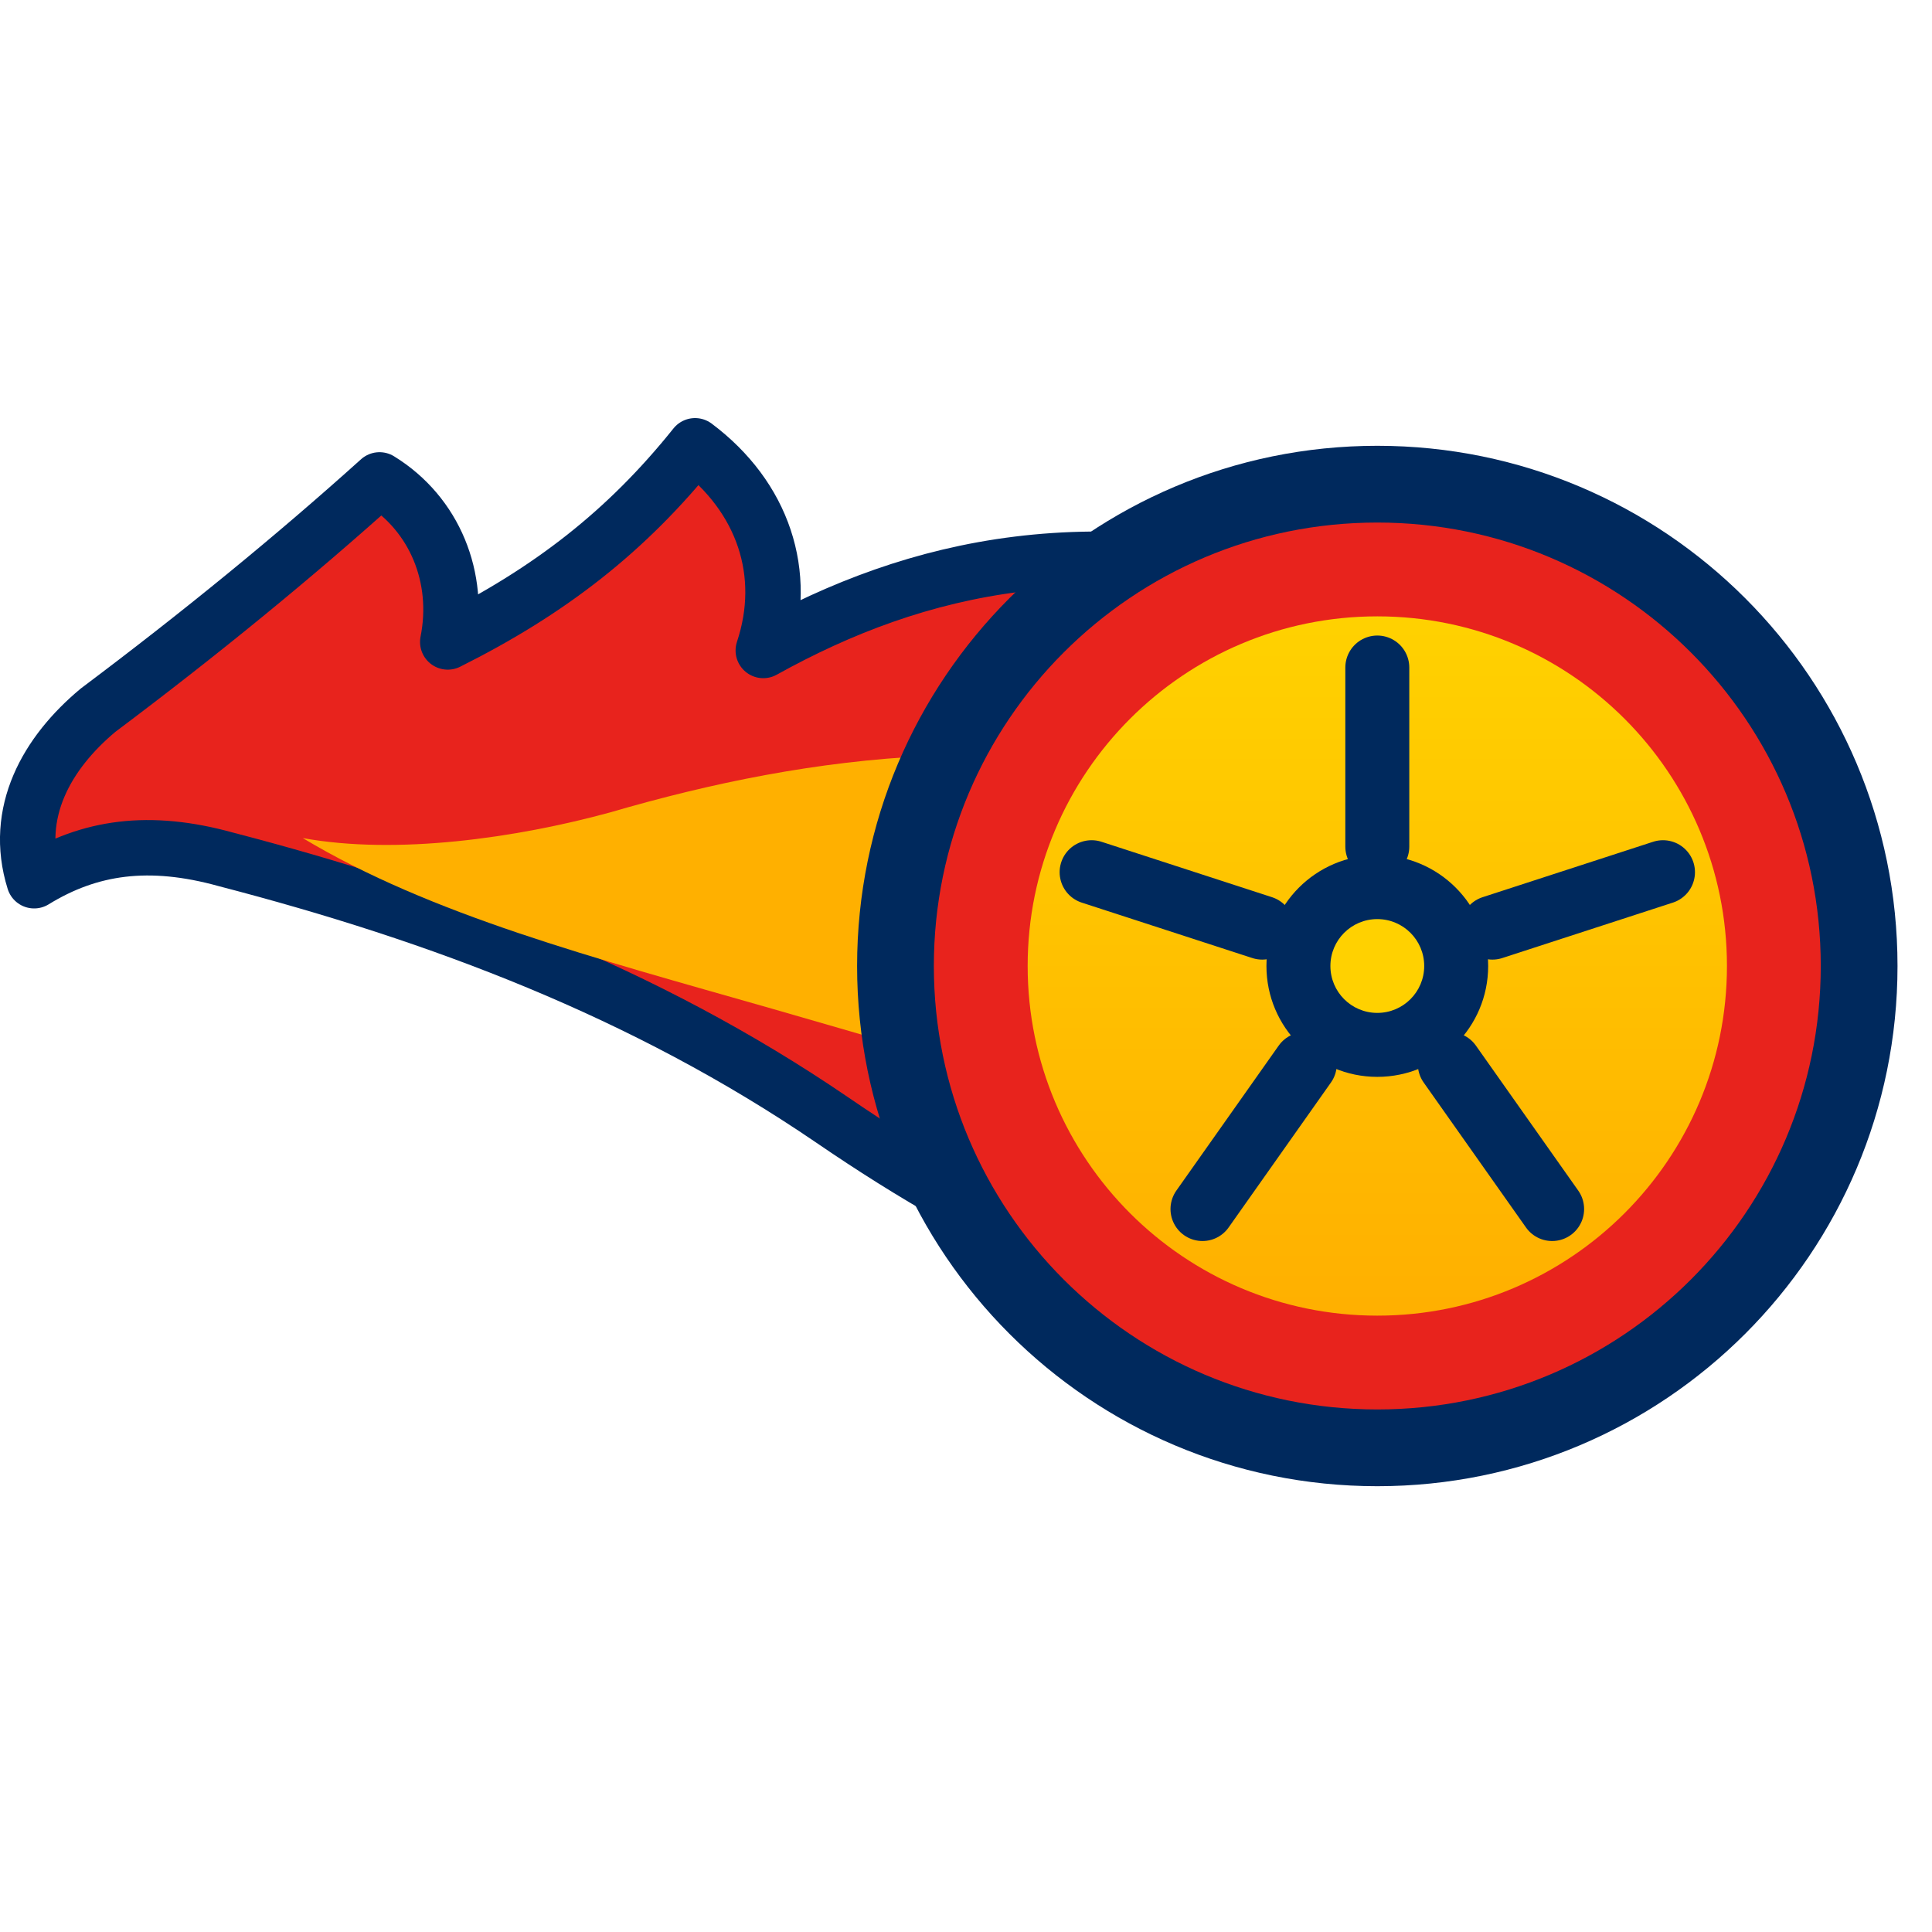
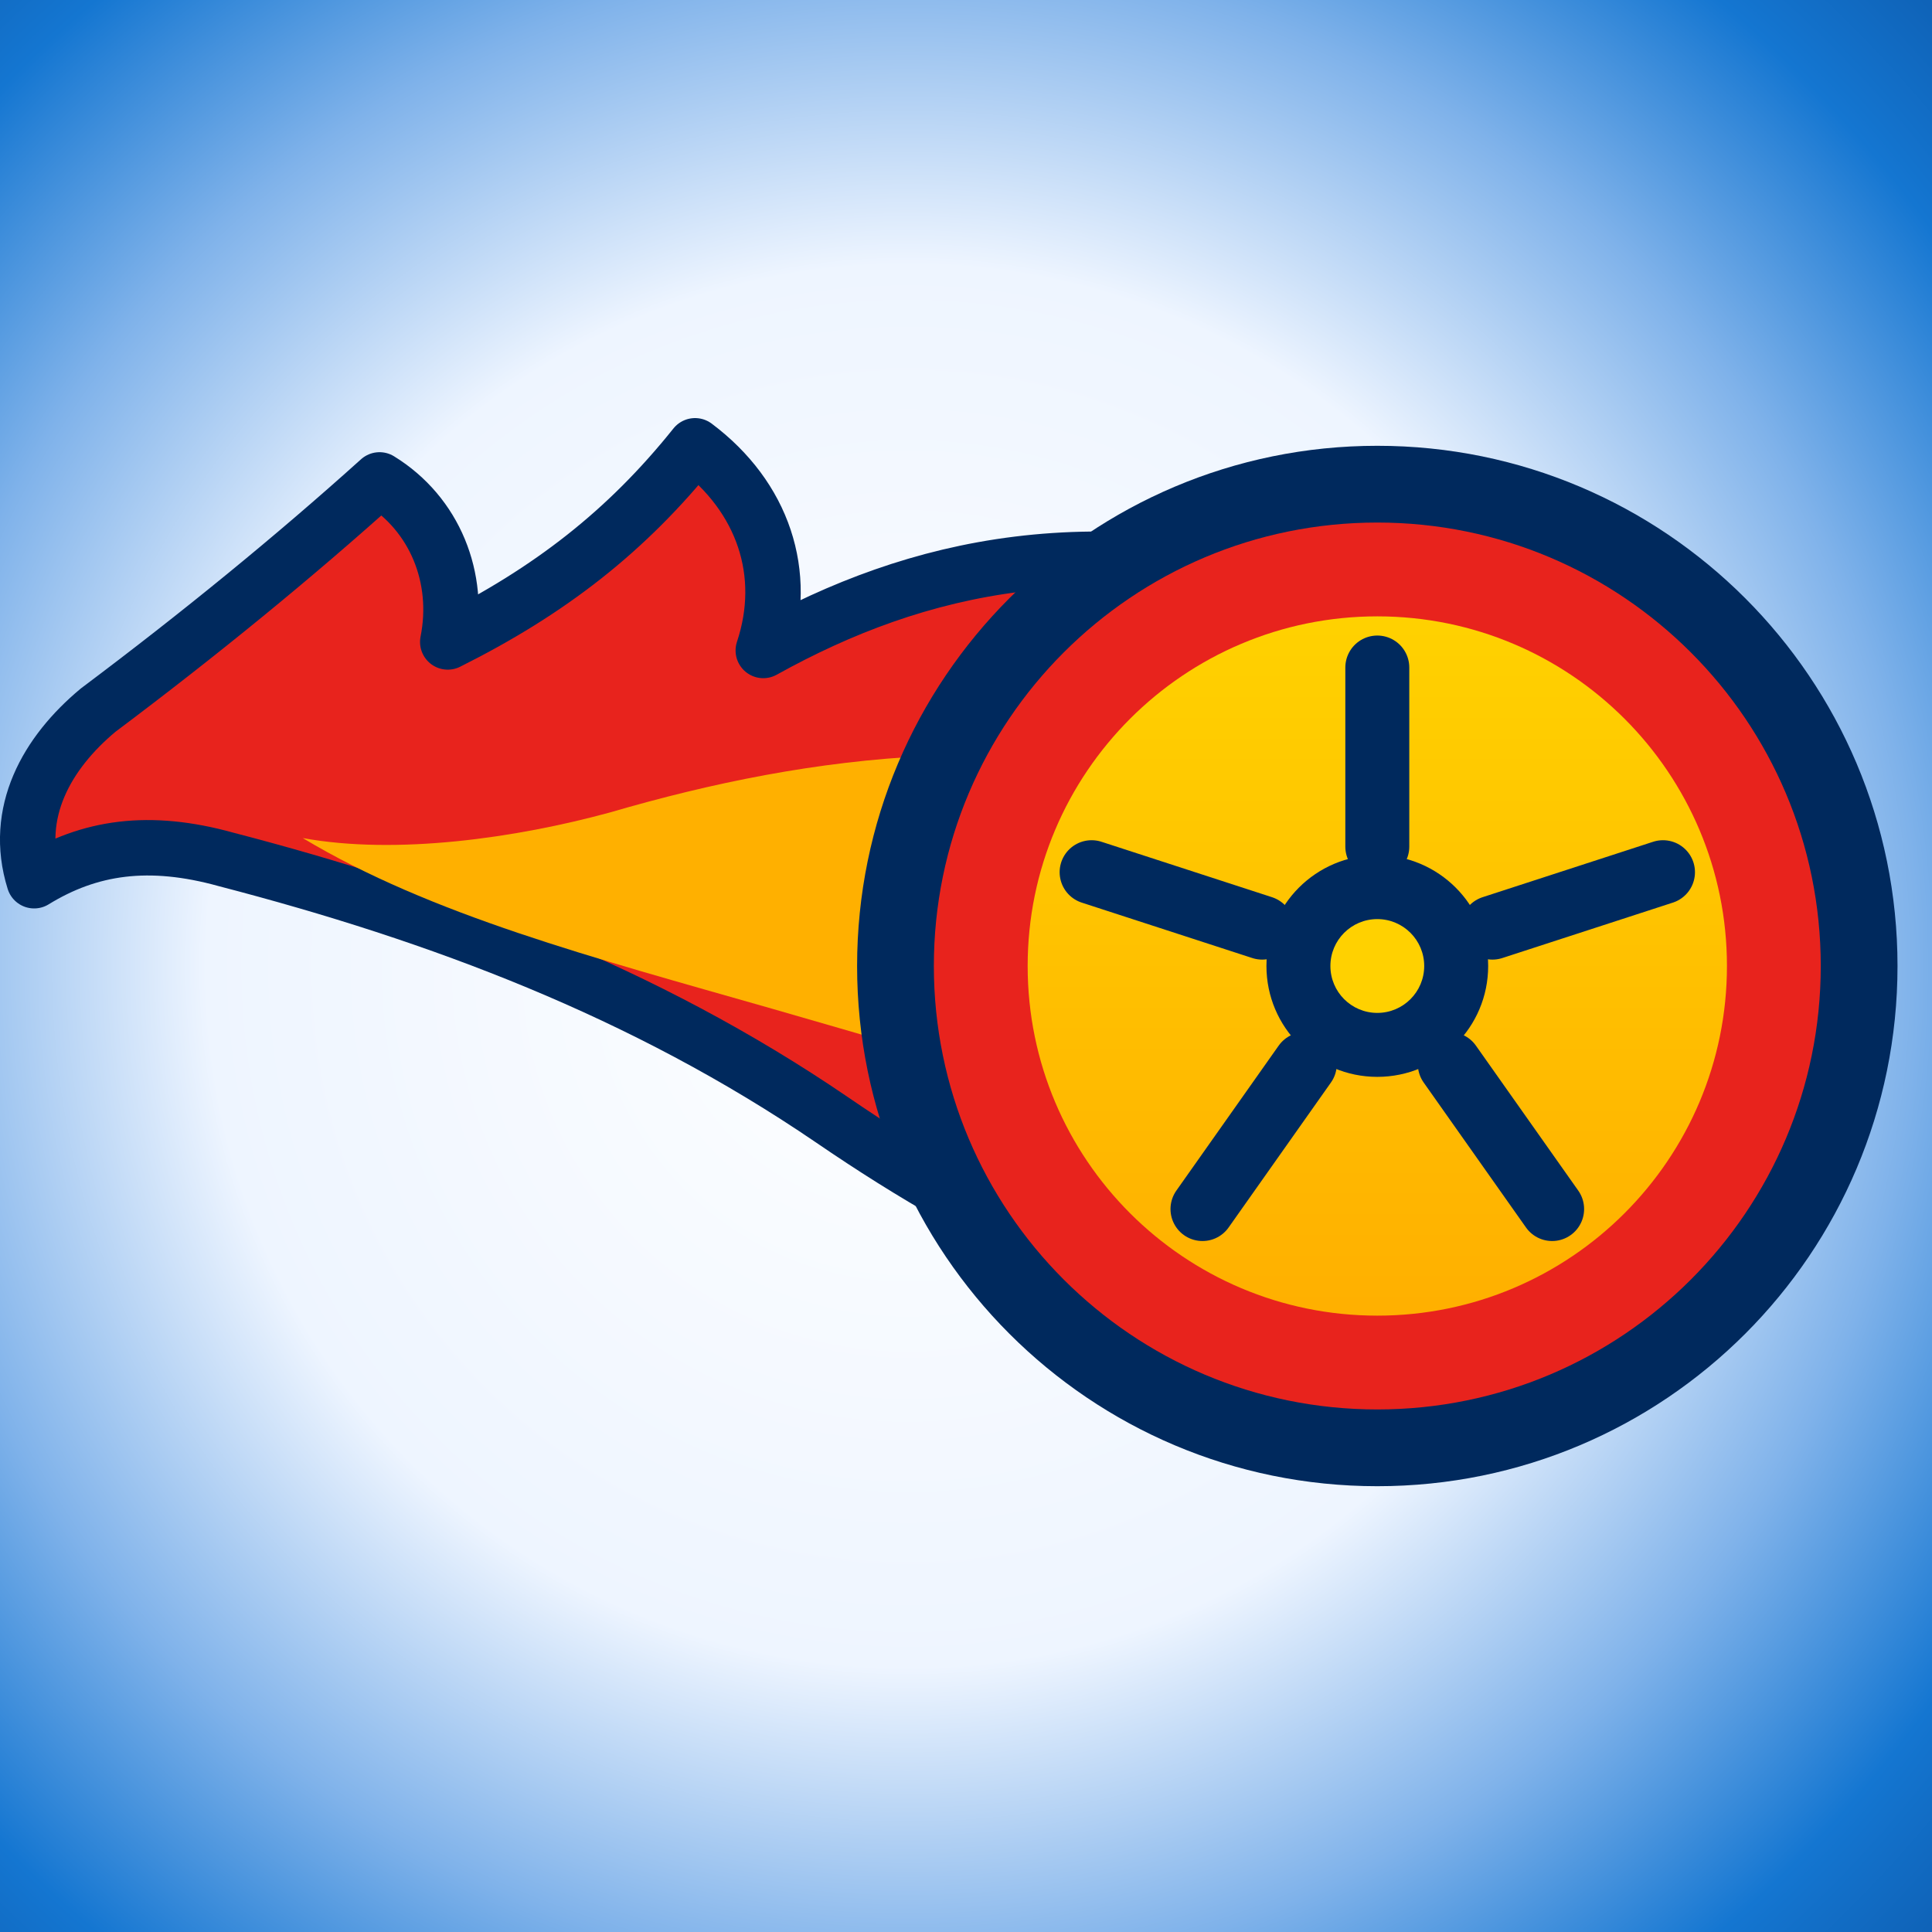
<svg xmlns="http://www.w3.org/2000/svg" viewBox="0 0 512 512" width="512" height="512">
  <defs>
    <linearGradient id="rim" x1="0" y1="-80" x2="0" y2="80" gradientUnits="userSpaceOnUse">
      <stop offset="0" stop-color="#ffd100" />
      <stop offset="1" stop-color="#ffb000" />
    </linearGradient>
+     <radialGradient id="card" cx="0.47" cy="0.5" r="0.72">
+       <stop offset="0" stop-color="#ffffff" />
+       <stop offset="0.5" stop-color="#eef5ff" />
+       <stop offset="0.72" stop-color="#7fb2ea" />
+       <stop offset="0.9" stop-color="#1476d1" />
+       <stop offset="1" stop-color="#0f63b8" />
+     </radialGradient>
  </defs>
-   <rect width="512" height="512" fill="#ffffff" />
+   <rect width="512" height="512" fill="url(#card)" />
  <g transform="translate(252 256) scale(1.13) translate(-252 -256)">
    <path fill="#e8231d" stroke="#00295d" stroke-width="13" stroke-linejoin="round" d="M 344 170        C 286 152 244 162 208 182        C 214 164 208 146 192 134        C 176 154 158 168 134 180        C 137 165 131 150 118 142        C 98 160 76 178 52 196        C 40 206 32 220 37 236        C 50 228 64 226 82 231        C 132 244 180 262 224 292        C 262 318 300 336 344 340        Z" />
    <path fill="url(#rim)" d="M 330 216        C 270 200 220 206 172 220        C 150 226 122 230 100 226        C 130 244 168 254 210 266        C 252 278 296 292 330 296        Z" />
    <g transform="translate(352 256)">
      <circle r="122" fill="#00295d" />
      <circle r="104" fill="#e8231d" />
      <circle r="82" fill="url(#rim)" />
      <g stroke="#00295d" stroke-width="15" stroke-linecap="round">
        <path d="M0 -28 L0 -70" />
        <path d="M27 -9 L67 -22" />
        <path d="M17 23 L41 57" />
        <path d="M-17 23 L-41 57" />
        <path d="M-27 -9 L-67 -22" />
      </g>
      <circle r="26" fill="#00295d" />
      <circle r="11" fill="#ffd100" />
    </g>
  </g>
</svg>
